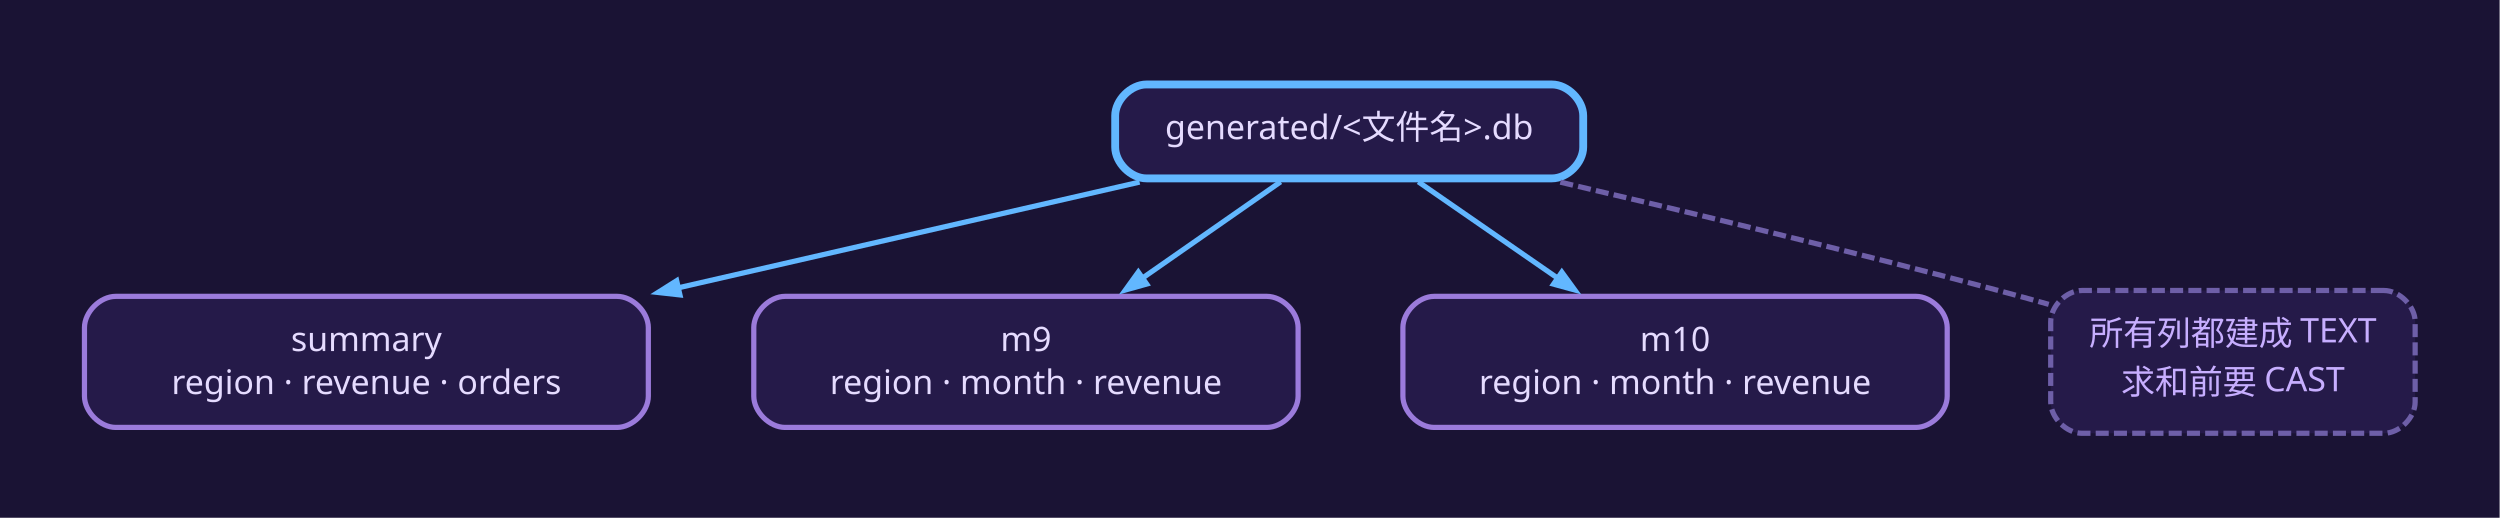
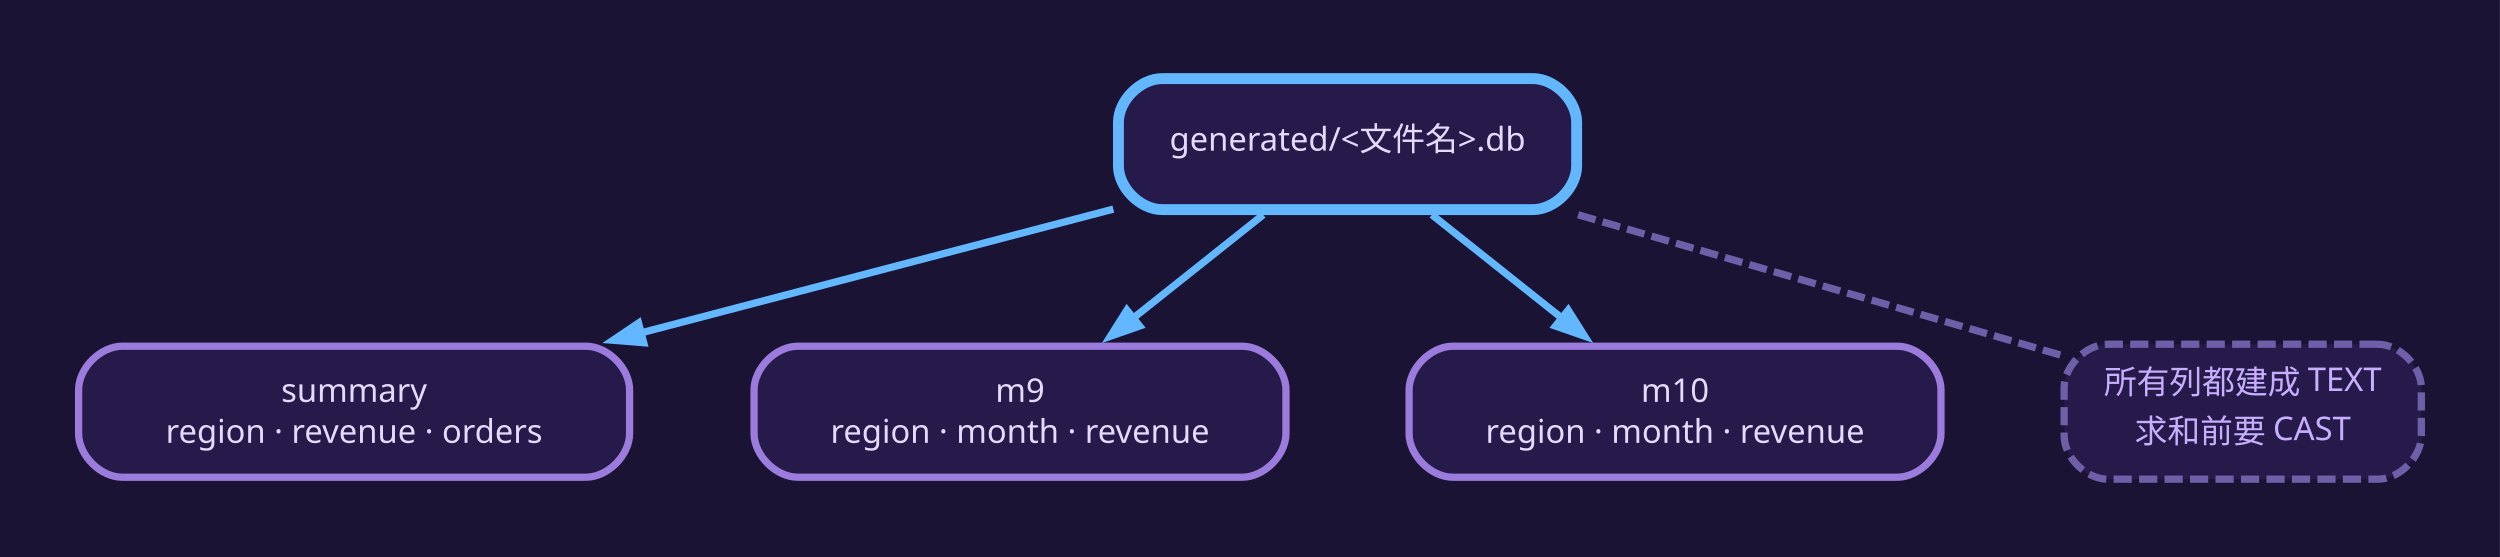
- <svg xmlns="http://www.w3.org/2000/svg" width="959pt" height="199pt" viewBox="0.00 0.00 959.00 199.00">
-   <g id="graph0" class="graph" transform="scale(1 1) rotate(0) translate(32.4 166.21)">
-     <polygon fill="#1a1334" stroke="none" points="-32.4,32.4 -32.4,-166.21 926.45,-166.21 926.45,32.4 -32.4,32.4" />
+ <svg xmlns="http://www.w3.org/2000/svg" width="687pt" height="153pt" viewBox="0.00 0.00 687.00 153.00">
+   <g id="graph0" class="graph" transform="scale(1 1) rotate(0) translate(21.6 131.68)">
+     <polygon fill="#1a1334" stroke="none" points="-21.6,21.6 -21.6,-131.68 665.38,-131.68 665.38,21.6 -21.6,21.6" />
    <g id="node1" class="node">
-       <path fill="#251a49" stroke="#62b7ff" stroke-width="3" d="M562.92,-133.81C562.92,-133.81 407.38,-133.81 407.38,-133.81 401.38,-133.81 395.38,-127.81 395.38,-121.81 395.38,-121.81 395.38,-109.78 395.38,-109.78 395.38,-103.78 401.38,-97.78 407.38,-97.78 407.38,-97.78 562.92,-97.78 562.92,-97.78 568.92,-97.78 574.92,-103.78 574.92,-109.78 574.92,-109.78 574.92,-121.81 574.92,-121.81 574.92,-127.81 568.92,-133.81 562.92,-133.81" />
-       <text xml:space="preserve" text-anchor="middle" x="485.15" y="-112.82" font-family="Menlo" font-size="13.00" fill="#e5dbff">generated/&lt;文件名&gt;.db</text>
+       <path fill="#251a49" stroke="#62b7ff" stroke-width="3" d="M399.66,-110.08C399.66,-110.08 297.75,-110.08 297.75,-110.08 291.75,-110.08 285.75,-104.08 285.75,-98.08 285.75,-98.08 285.75,-86.08 285.75,-86.08 285.75,-80.08 291.75,-74.08 297.75,-74.08 297.75,-74.08 399.66,-74.08 399.66,-74.08 405.66,-74.08 411.66,-80.08 411.66,-86.08 411.66,-86.08 411.66,-98.08 411.66,-98.08 411.66,-104.08 405.66,-110.08 399.66,-110.08" />
+       <text xml:space="preserve" text-anchor="middle" x="348.7" y="-90.28" font-family="Menlo" font-size="9.00" fill="#e5dbff">generated/&lt;文件名&gt;.db</text>
    </g>
    <g id="node2" class="node">
-       <path fill="#251a49" stroke="#9b7bdb" stroke-width="2" d="M204.3,-52.53C204.3,-52.53 12,-52.53 12,-52.53 6,-52.53 0,-46.53 0,-40.53 0,-40.53 0,-14.25 0,-14.25 0,-8.25 6,-2.25 12,-2.25 12,-2.25 204.3,-2.25 204.3,-2.25 210.3,-2.25 216.3,-8.25 216.3,-14.25 216.3,-14.25 216.3,-40.53 216.3,-40.53 216.3,-46.53 210.3,-52.53 204.3,-52.53" />
-       <text xml:space="preserve" text-anchor="middle" x="108.15" y="-31.54" font-family="Menlo" font-size="13.00" fill="#e5dbff">summary</text>
-       <text xml:space="preserve" text-anchor="middle" x="108.15" y="-15.04" font-family="Menlo" font-size="13.00" fill="#e5dbff">region · revenue · orders</text>
+       <path fill="#251a49" stroke="#9b7bdb" stroke-width="2" d="M139.41,-36.54C139.41,-36.54 12,-36.54 12,-36.54 6,-36.54 0,-30.54 0,-24.54 0,-24.54 0,-12.54 0,-12.54 0,-6.54 6,-0.54 12,-0.54 12,-0.54 139.41,-0.54 139.41,-0.54 145.41,-0.54 151.41,-6.54 151.41,-12.54 151.41,-12.54 151.41,-24.54 151.41,-24.54 151.41,-30.54 145.41,-36.54 139.41,-36.54" />
+       <text xml:space="preserve" text-anchor="middle" x="75.7" y="-21.24" font-family="Menlo" font-size="9.00" fill="#e5dbff">summary</text>
+       <text xml:space="preserve" text-anchor="middle" x="75.7" y="-9.99" font-family="Menlo" font-size="9.00" fill="#e5dbff">region · revenue · orders</text>
    </g>
    <g id="edge1" class="edge">
-       <path fill="none" stroke="#62b7ff" stroke-width="2" d="M404.74,-96.36C353.23,-84.56 285.46,-69.03 227.71,-55.79" />
-       <polygon fill="#62b7ff" stroke="#62b7ff" stroke-width="2" points="228.42,-53.08 220,-54.02 227.17,-58.54 228.42,-53.08" />
+       <path fill="none" stroke="#62b7ff" stroke-width="2" d="M284.35,-74.22C245.49,-64.03 195.68,-50.98 154.47,-40.18" />
+       <polygon fill="#62b7ff" stroke="#62b7ff" stroke-width="2" points="155.29,-37.5 146.84,-38.18 153.87,-42.92 155.29,-37.5" />
    </g>
    <g id="node3" class="node">
-       <path fill="#251a49" stroke="#9b7bdb" stroke-width="2" d="M453.55,-52.53C453.55,-52.53 268.75,-52.53 268.75,-52.53 262.75,-52.53 256.75,-46.53 256.75,-40.53 256.75,-40.53 256.75,-14.25 256.75,-14.25 256.75,-8.25 262.75,-2.25 268.75,-2.25 268.75,-2.25 453.55,-2.25 453.55,-2.25 459.55,-2.25 465.55,-8.25 465.55,-14.25 465.55,-14.25 465.55,-40.53 465.55,-40.53 465.55,-46.53 459.55,-52.53 453.55,-52.53" />
-       <text xml:space="preserve" text-anchor="middle" x="361.15" y="-31.54" font-family="Menlo" font-size="13.00" fill="#e5dbff">m9</text>
-       <text xml:space="preserve" text-anchor="middle" x="361.15" y="-15.04" font-family="Menlo" font-size="13.00" fill="#e5dbff">region · month · revenue</text>
+       <path fill="#251a49" stroke="#9b7bdb" stroke-width="2" d="M319.78,-36.54C319.78,-36.54 197.62,-36.54 197.62,-36.54 191.62,-36.54 185.62,-30.54 185.62,-24.54 185.62,-24.54 185.62,-12.54 185.62,-12.54 185.62,-6.54 191.62,-0.54 197.62,-0.54 197.62,-0.54 319.78,-0.54 319.78,-0.54 325.78,-0.54 331.78,-6.54 331.78,-12.54 331.78,-12.54 331.78,-24.54 331.78,-24.54 331.78,-30.54 325.78,-36.54 319.78,-36.54" />
+       <text xml:space="preserve" text-anchor="middle" x="258.7" y="-21.24" font-family="Menlo" font-size="9.00" fill="#e5dbff">m9</text>
+       <text xml:space="preserve" text-anchor="middle" x="258.7" y="-9.99" font-family="Menlo" font-size="9.00" fill="#e5dbff">region · month · revenue</text>
    </g>
    <g id="edge2" class="edge">
-       <path fill="none" stroke="#62b7ff" stroke-width="2" d="M458.85,-96.47C443.33,-85.66 423.29,-71.69 405.4,-59.22" />
-       <polygon fill="#62b7ff" stroke="#62b7ff" stroke-width="2" points="407.47,-57.25 399.3,-54.97 404.26,-61.85 407.47,-57.25" />
+       <path fill="none" stroke="#62b7ff" stroke-width="2" d="M325.53,-72.66C314.55,-63.93 301.28,-53.38 289.47,-43.99" />
+       <polygon fill="#62b7ff" stroke="#62b7ff" stroke-width="2" points="291.56,-42.08 283.55,-39.29 288.07,-46.46 291.56,-42.08" />
    </g>
    <g id="node4" class="node">
-       <path fill="#251a49" stroke="#9b7bdb" stroke-width="2" d="M702.55,-52.53C702.55,-52.53 517.75,-52.53 517.75,-52.53 511.75,-52.53 505.75,-46.53 505.75,-40.53 505.75,-40.53 505.75,-14.25 505.75,-14.25 505.75,-8.25 511.75,-2.25 517.75,-2.25 517.75,-2.25 702.55,-2.25 702.55,-2.25 708.55,-2.25 714.55,-8.25 714.55,-14.25 714.55,-14.25 714.55,-40.53 714.55,-40.53 714.55,-46.53 708.55,-52.53 702.55,-52.53" />
-       <text xml:space="preserve" text-anchor="middle" x="610.15" y="-31.54" font-family="Menlo" font-size="13.00" fill="#e5dbff">m10</text>
-       <text xml:space="preserve" text-anchor="middle" x="610.15" y="-15.04" font-family="Menlo" font-size="13.00" fill="#e5dbff">region · month · revenue</text>
+       <path fill="#251a49" stroke="#9b7bdb" stroke-width="2" d="M499.78,-36.54C499.78,-36.54 377.62,-36.54 377.62,-36.54 371.62,-36.54 365.62,-30.54 365.62,-24.54 365.62,-24.54 365.62,-12.54 365.62,-12.54 365.62,-6.54 371.62,-0.54 377.62,-0.54 377.62,-0.54 499.78,-0.54 499.78,-0.54 505.78,-0.54 511.78,-6.54 511.78,-12.54 511.78,-12.54 511.78,-24.54 511.78,-24.54 511.78,-30.54 505.78,-36.54 499.78,-36.54" />
+       <text xml:space="preserve" text-anchor="middle" x="438.7" y="-21.24" font-family="Menlo" font-size="9.00" fill="#e5dbff">m10</text>
+       <text xml:space="preserve" text-anchor="middle" x="438.7" y="-9.99" font-family="Menlo" font-size="9.00" fill="#e5dbff">region · month · revenue</text>
    </g>
    <g id="edge3" class="edge">
-       <path fill="none" stroke="#62b7ff" stroke-width="2" d="M511.66,-96.47C527.3,-85.66 547.51,-71.69 565.54,-59.22" />
-       <polygon fill="#62b7ff" stroke="#62b7ff" stroke-width="2" points="566.72,-61.82 571.7,-54.97 563.53,-57.21 566.72,-61.82" />
+       <path fill="none" stroke="#62b7ff" stroke-width="2" d="M371.88,-72.66C382.86,-63.93 396.13,-53.38 407.94,-43.99" />
+       <polygon fill="#62b7ff" stroke="#62b7ff" stroke-width="2" points="409.34,-46.46 413.86,-39.29 405.85,-42.08 409.34,-46.46" />
    </g>
    <g id="node5" class="node">
-       <path fill="#251a49" stroke="#6e5fa8" stroke-width="2" stroke-dasharray="5,2" d="M882.05,-54.78C882.05,-54.78 766.25,-54.78 766.25,-54.78 760.25,-54.78 754.25,-48.78 754.25,-42.78 754.25,-42.78 754.25,-12 754.25,-12 754.25,-6 760.25,0 766.25,0 766.25,0 882.05,0 882.05,0 888.05,0 894.05,-6 894.05,-12 894.05,-12 894.05,-42.78 894.05,-42.78 894.05,-48.78 888.05,-54.78 882.05,-54.78" />
-       <text xml:space="preserve" text-anchor="middle" x="824.15" y="-33.79" font-family="Menlo" font-size="13.00" fill="#c7aeff">所有列都建成 TEXT</text>
-       <text xml:space="preserve" text-anchor="middle" x="824.15" y="-15.04" font-family="Menlo" font-size="13.00" fill="#c7aeff">求和前要 CAST</text>
+       <path fill="#251a49" stroke="#6e5fa8" stroke-width="2" stroke-dasharray="5,2" d="M631.78,-37.08C631.78,-37.08 557.62,-37.08 557.62,-37.08 551.62,-37.08 545.62,-31.08 545.62,-25.08 545.62,-25.08 545.62,-12 545.62,-12 545.62,-6 551.62,0 557.62,0 557.62,0 631.78,0 631.78,0 637.78,0 643.78,-6 643.78,-12 643.78,-12 643.78,-25.08 643.78,-25.08 643.78,-31.08 637.78,-37.08 631.78,-37.08" />
+       <text xml:space="preserve" text-anchor="middle" x="594.7" y="-23.49" font-family="Menlo" font-size="9.00" fill="#c7aeff">所有列都建成 TEXT</text>
+       <text xml:space="preserve" text-anchor="middle" x="594.7" y="-9.99" font-family="Menlo" font-size="9.00" fill="#c7aeff">求和前要 CAST</text>
    </g>
    <g id="edge4" class="edge">
-       <path fill="none" stroke="#6e5fa8" stroke-width="2" stroke-dasharray="5,2" d="M566.14,-96.33C614.96,-84.93 678.3,-69.69 734.15,-54.78 740.44,-53.1 746.97,-51.3 753.49,-49.46" />
+       <path fill="none" stroke="#6e5fa8" stroke-width="2" stroke-dasharray="5,2" d="M412.06,-72.66C453.34,-60.65 506.45,-45.2 544.75,-34.07" />
    </g>
  </g>
</svg>
